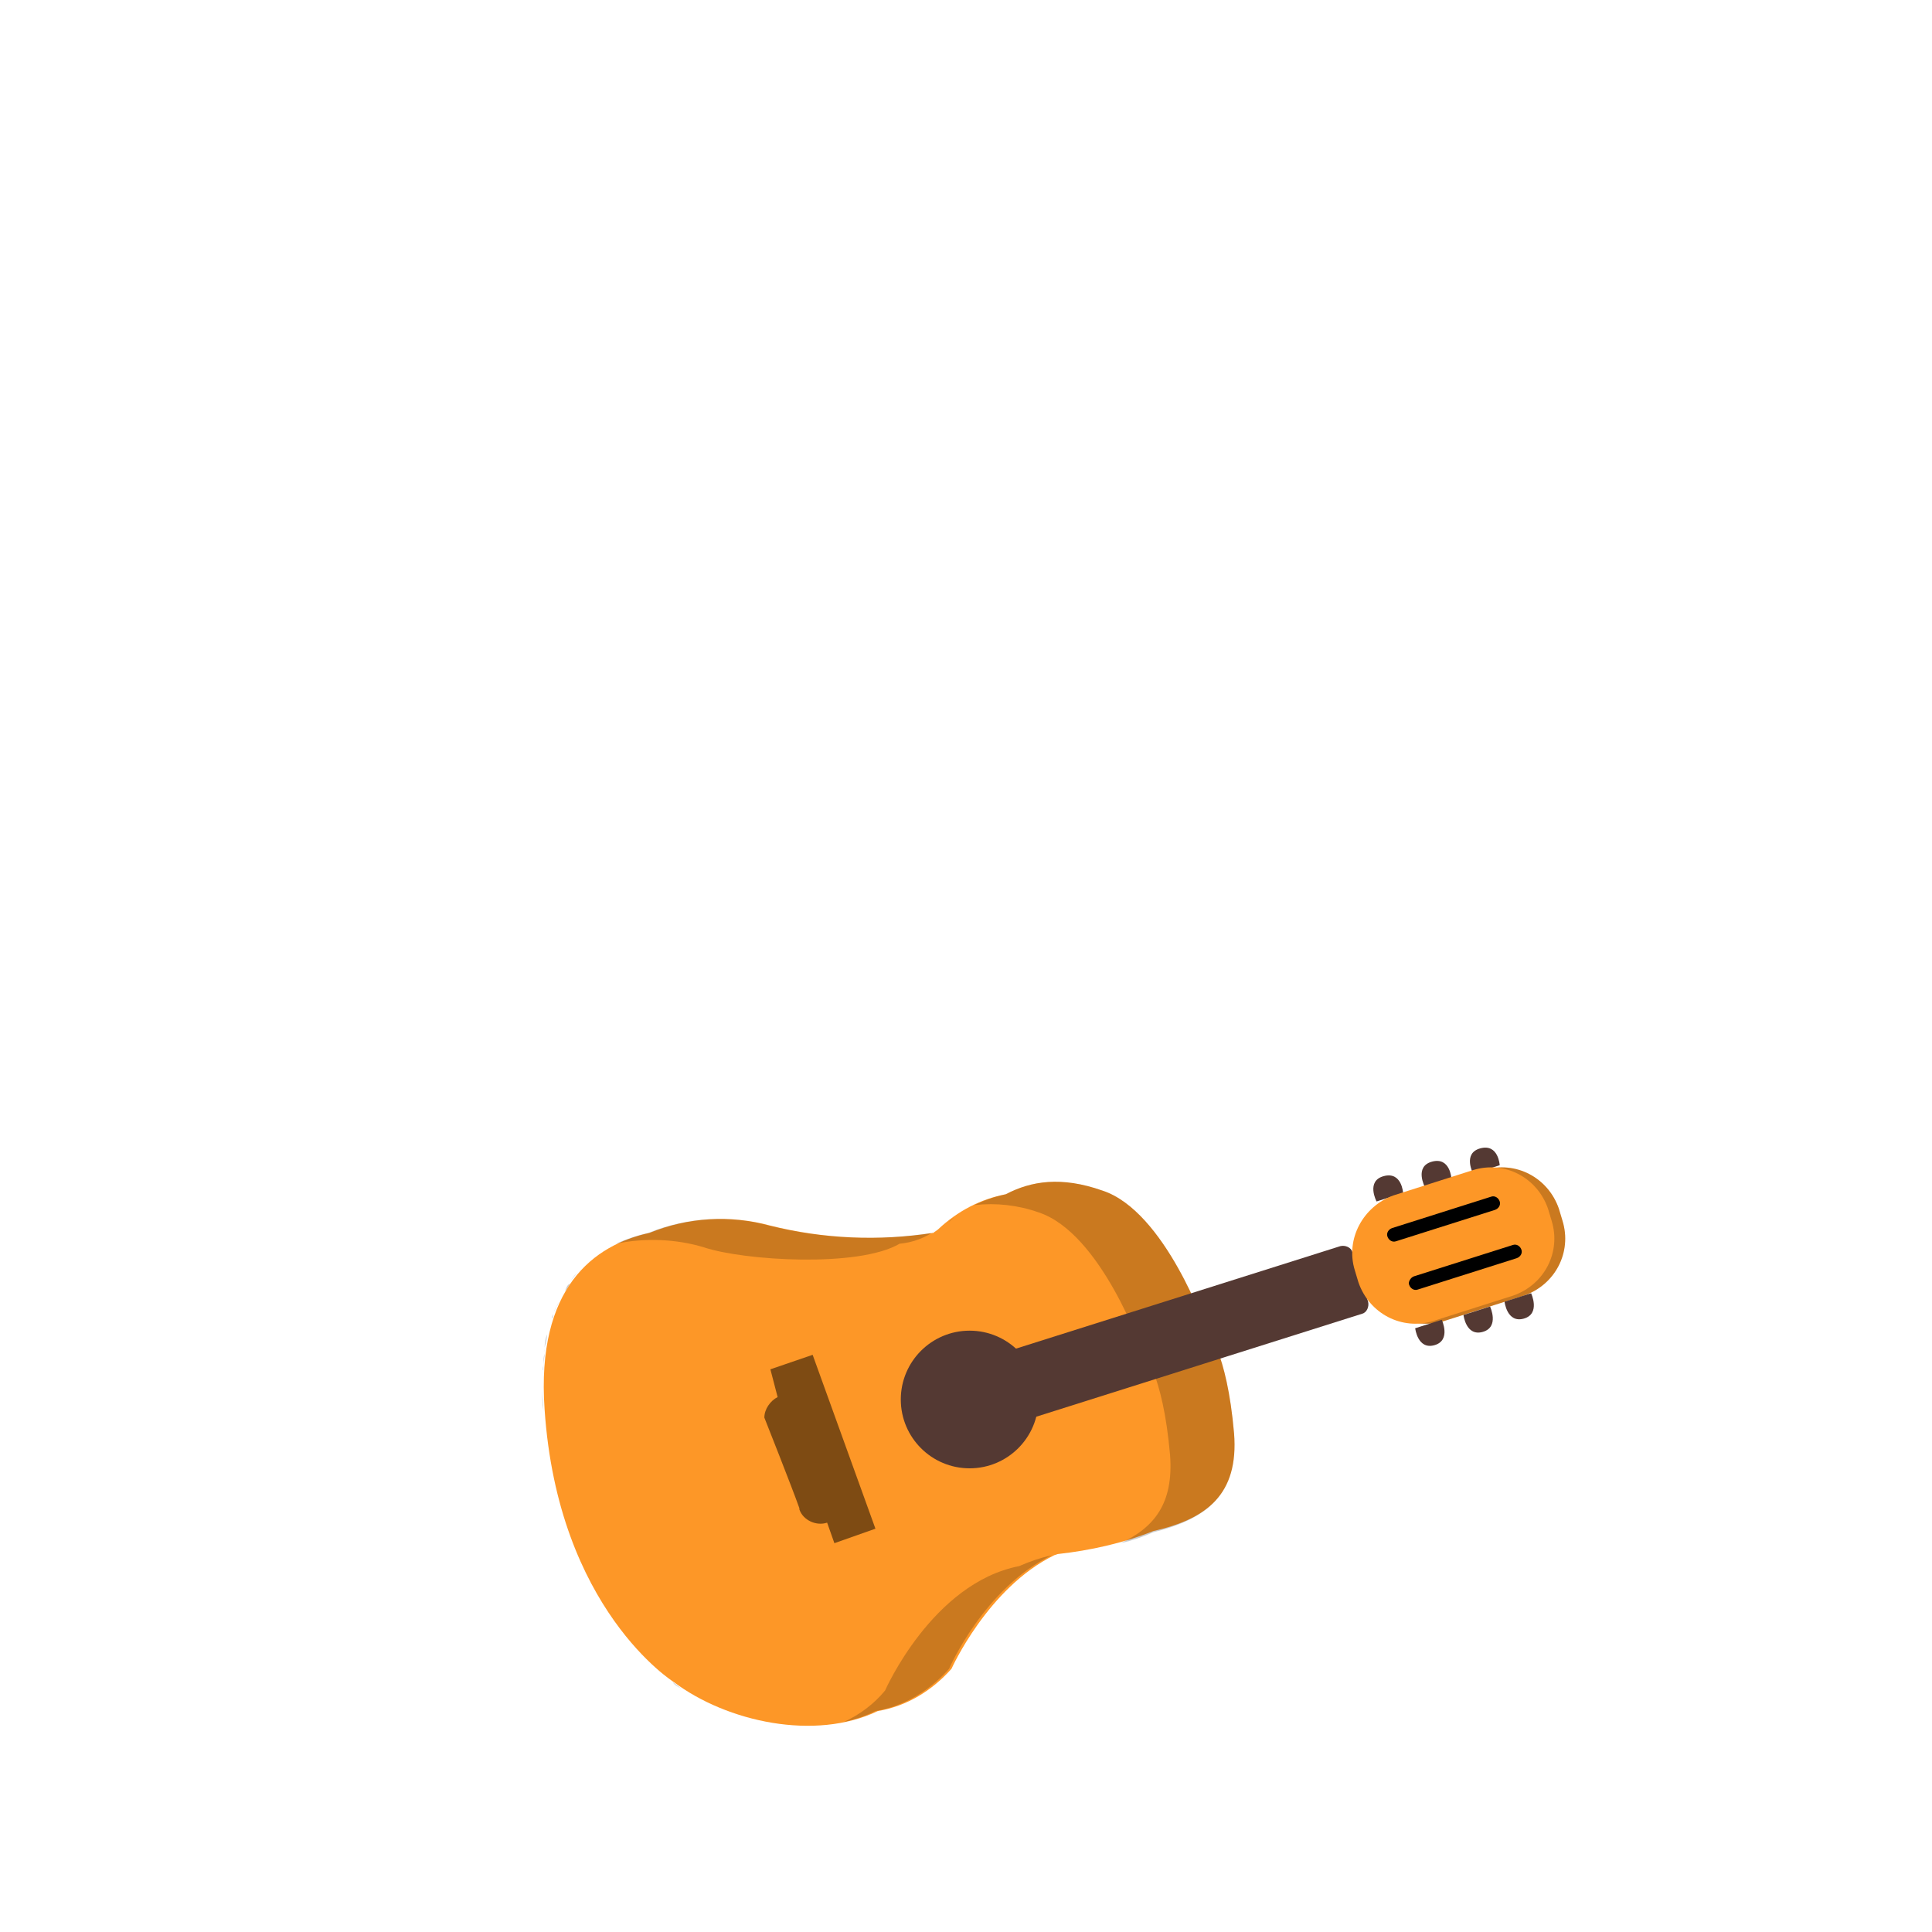
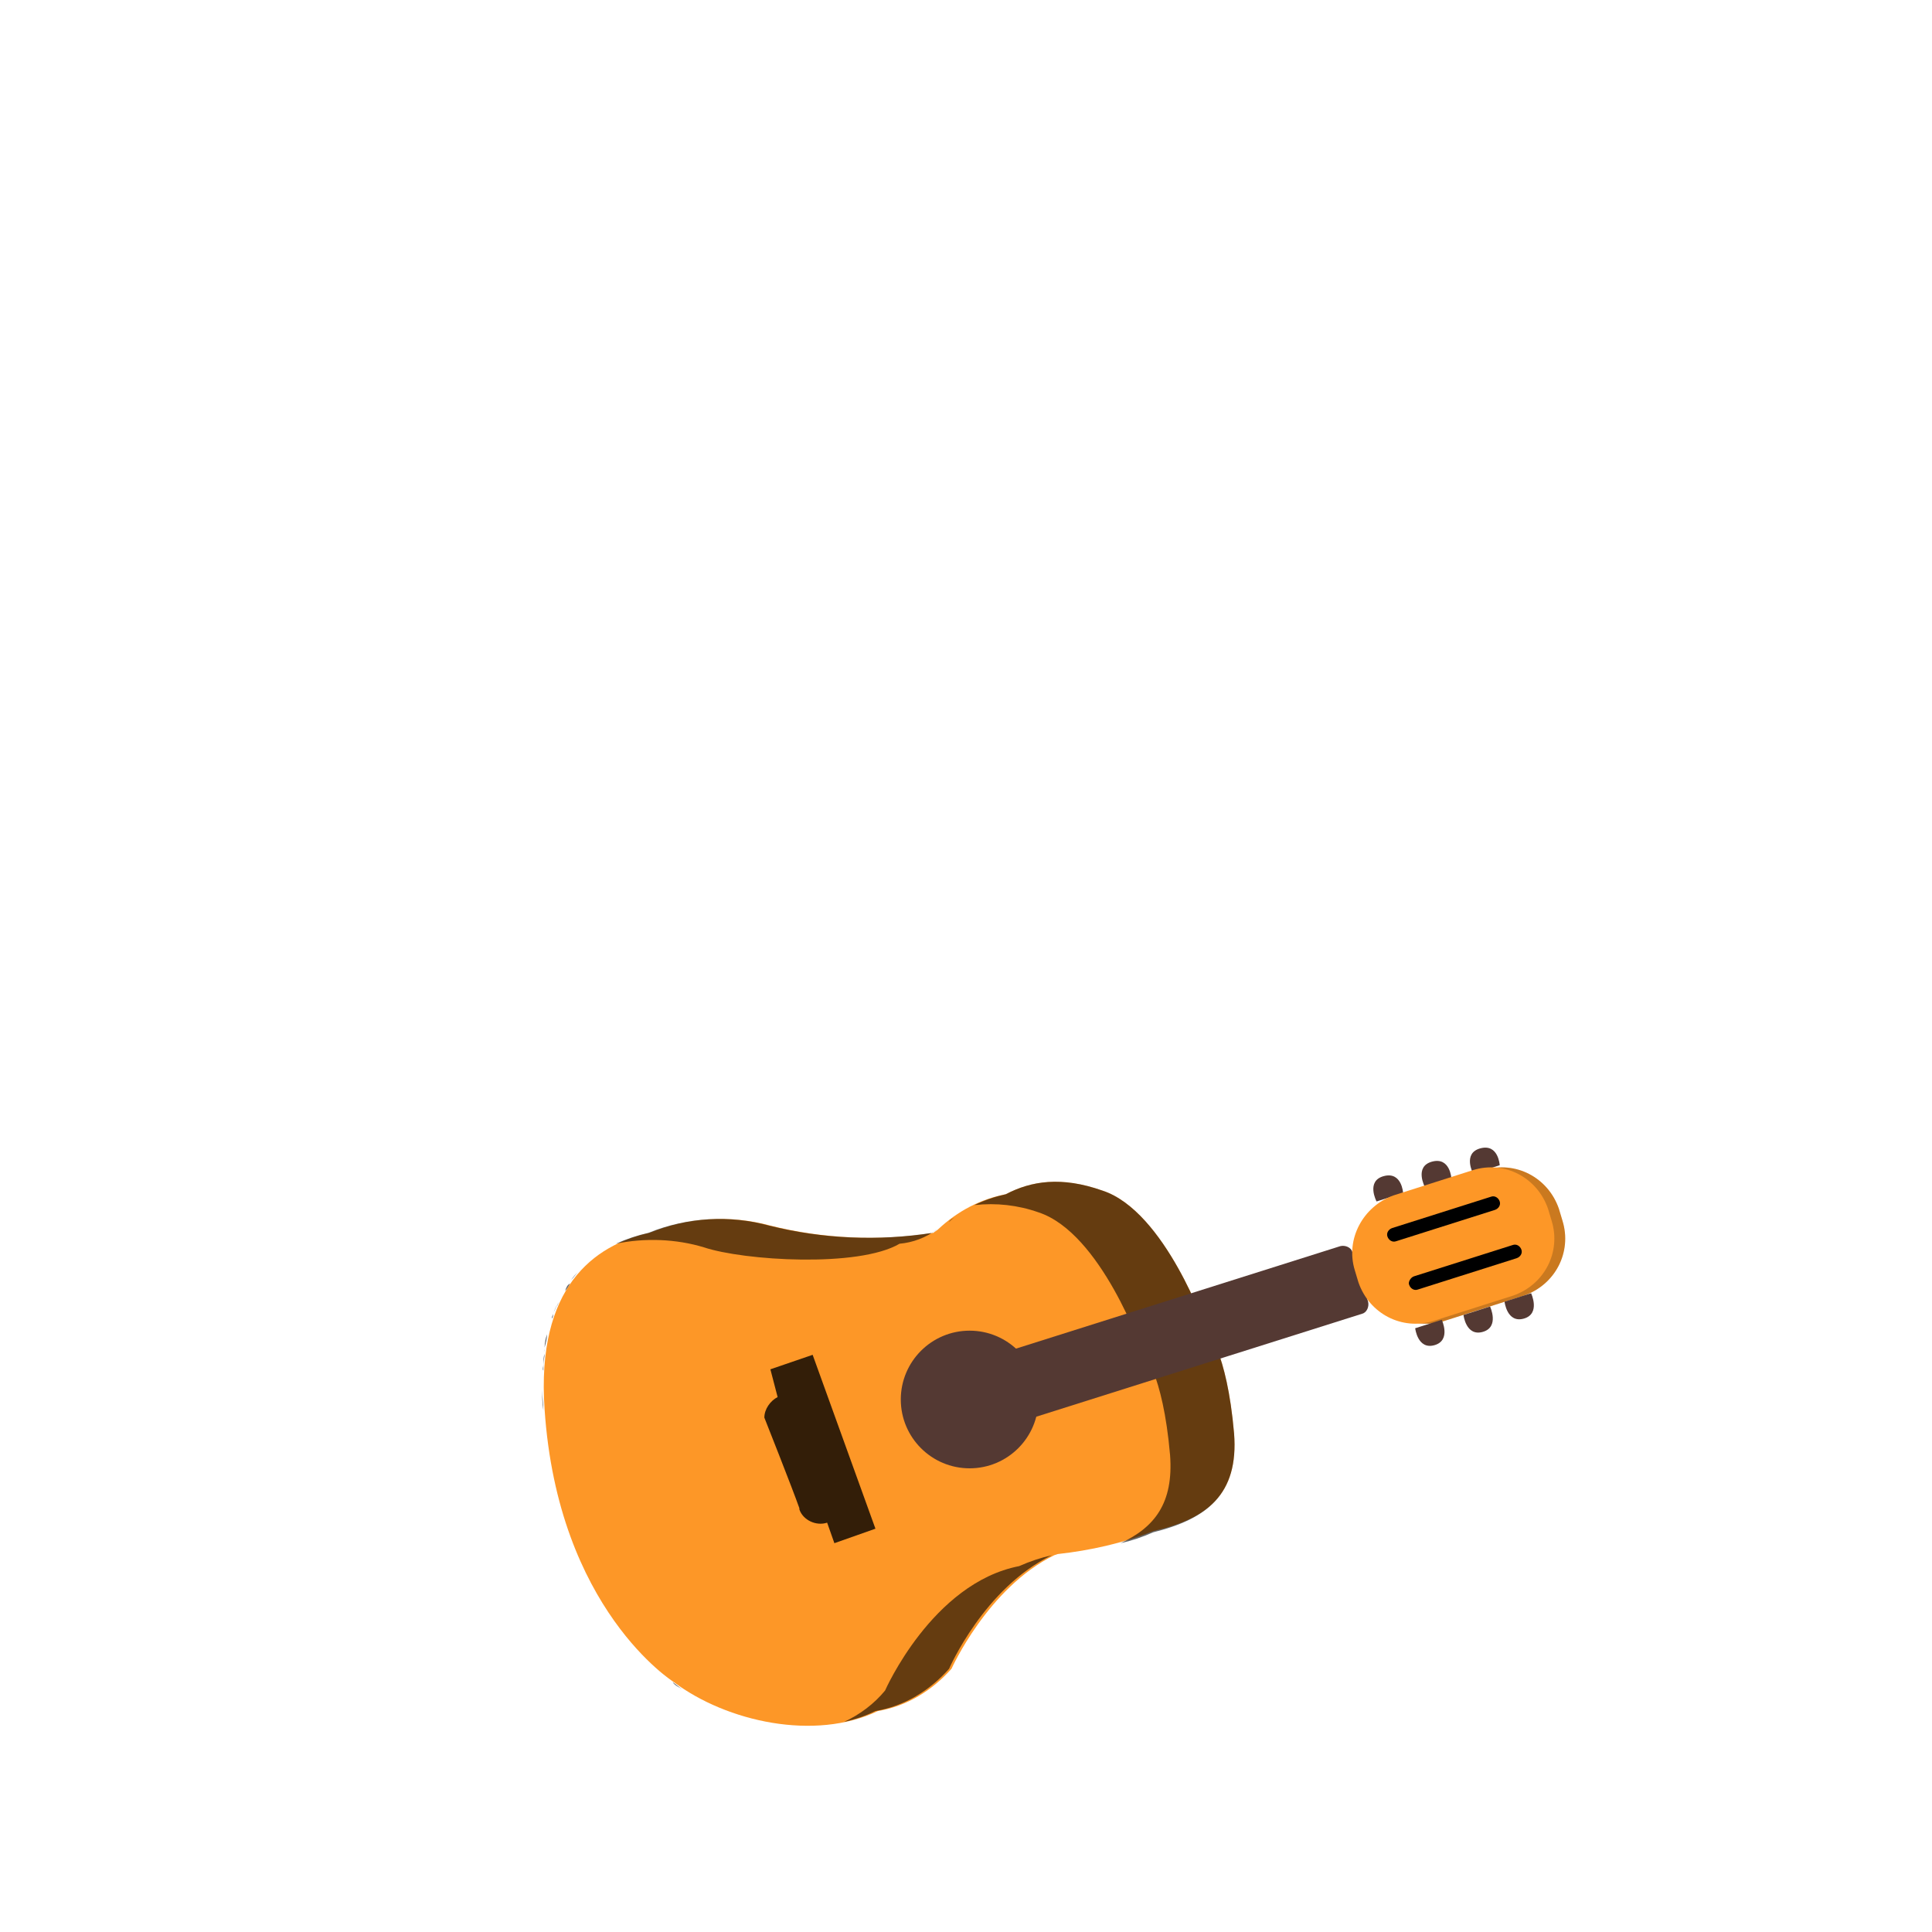
<svg xmlns="http://www.w3.org/2000/svg" version="1.1" id="Layer_1" x="0px" y="0px" viewBox="0 0 160 160" style="enable-background:new 0 0 160 160;" xml:space="preserve">
-   <style type="text/css">
+   <defs id="defs185" />
+   <style type="text/css" id="style2">
	.st0{fill:#FD9727;}
	.st1{opacity:0.2;}
	.st2{fill:#543933;}
	.st3{opacity:0.5;enable-background:new    ;}
	.st4{opacity:0.2;enable-background:new    ;}
</style>
-   <path class="st0" d="M102.2,118.7c-0.6-6.9-2.3-8.6-2.3-8.6s-3.4-9.8-8.6-11.5c-3.4-1.2-5.9-0.8-8,0.3c-2.1,0.4-4,1.4-5.6,2.9  c-0.1,0.1-0.3,0.2-0.4,0.3c-4.5,0.7-9.1,0.5-13.5-0.6c-3.3-0.9-6.8-0.7-10,0.6c-4.6,1-9.4,4.5-8.7,14.6  c1.1,16.6,10.7,22.6,10.7,22.6c4.4,3.3,11.7,4.9,16.9,2.4c2.4-0.4,4.5-1.7,6.1-3.5c0,0,3-6.7,8.5-9.4l0.3-0.1  c2.7-0.3,5.4-0.9,7.9-1.9C99.9,125.8,102.6,123.8,102.2,118.7z" />
-   <g class="st1">
-     <path d="M79.1,100.8c-0.2,0.1-0.3,0.2-0.5,0.4C78.7,101,78.9,100.9,79.1,100.8z" />
-     <path d="M79.8,100.3l-0.5,0.3L79.8,100.3z" />
-     <path d="M66.8,143c-0.4,0-0.8,0-1.3,0C66,143,66.4,143,66.8,143z" />
-     <path d="M78.4,101.3l-0.7,0.5L78.4,101.3z" />
-     <path d="M48.9,104.4l-0.3,0.3L48.9,104.4z" />
-     <path d="M80.5,99.9l-0.4,0.2L80.5,99.9z" />
-     <path d="M68.7,142.9l-0.6,0.1L68.7,142.9z" />
-     <path d="M50.3,103.4l-0.3,0.2L50.3,103.4z" />
-     <path d="M49.6,103.8l-0.3,0.2L49.6,103.8z" />
-     <path d="M67.7,143h-0.6H67.7z" />
-     <path d="M64.1,142.8l-0.6-0.1L64.1,142.8z" />
-     <path d="M59.5,141.5l-0.4-0.2L59.5,141.5z" />
-     <path d="M58.6,141.1l-0.4-0.2L58.6,141.1z" />
-     <path d="M65.1,142.9l-0.6-0.1L65.1,142.9z" />
-     <path d="M60.8,142l-0.5-0.2L60.8,142z" />
-     <path d="M63,142.6l-0.6-0.1L63,142.6z" />
-     <path d="M73.3,140c-0.9,1.1-2.1,2-3.4,2.6c0.9-0.2,1.8-0.5,2.6-0.9c2.4-0.4,4.5-1.7,6.1-3.5c0,0,2.9-6.7,8.5-9.4   c-0.9,0.2-1.8,0.5-2.7,0.9C77.2,131.1,73.3,140,73.3,140z" />
-     <path d="M57.7,140.6l-0.3-0.2L57.7,140.6z" />
-     <path d="M56.7,140.1l-0.3-0.2L56.7,140.1z" />
-     <path d="M47.3,106l-0.2,0.3L47.3,106z" />
-     <path d="M102.2,118.7c-0.6-6.9-2.3-8.6-2.3-8.6s-3.4-9.8-8.6-11.5c-3.4-1.2-5.9-0.8-8,0.3c-0.9,0.2-1.8,0.5-2.6,0.9   c1.8-0.2,3.6,0,5.3,0.6c5.2,1.7,8.6,11.5,8.6,11.5s1.7,1.7,2.3,8.6c0.3,4-1.3,6-4.1,7.3c0.9-0.2,1.8-0.5,2.7-0.9   C99.9,125.8,102.6,123.8,102.2,118.7z" />
-     <path d="M90,128.4l-0.8,0.1L90,128.4z" />
-     <path d="M45.4,110.3c0,0.1,0,0.1,0,0.2C45.4,110.5,45.4,110.4,45.4,110.3z" />
-     <path d="M91.2,128.2l-0.7,0.1L91.2,128.2z" />
-     <path d="M45.1,111.6c0,0.1,0,0.3-0.1,0.4C45.1,111.9,45.1,111.8,45.1,111.6z" />
-     <path d="M45,113c0,0.2,0,0.3,0,0.5C44.9,113.4,45,113.2,45,113z" />
-     <path d="M62,142.3l-0.5-0.1L62,142.3z" />
-     <path d="M92.3,127.9l-0.7,0.2L92.3,127.9z" />
-     <path d="M44.9,115.1c0-0.2,0-0.3,0-0.5C44.9,114.8,44.9,114.9,44.9,115.1z" />
-     <path d="M47.9,105.3c0.1-0.1,0.2-0.2,0.3-0.3C48.1,105.1,48,105.2,47.9,105.3z" />
-     <path d="M63.7,101.5c-3.3-0.9-6.8-0.7-10,0.6c-0.9,0.2-1.8,0.5-2.7,0.9c2.4-0.5,5-0.4,7.3,0.3c3.3,1.1,12.8,1.7,16.2-0.3   c1.1-0.1,2.2-0.5,3.1-1.2c-0.1,0.1-0.3,0.2-0.4,0.3C72.7,102.8,68.1,102.6,63.7,101.5z" />
-     <path d="M46.3,107.8c-0.1,0.1-0.1,0.3-0.2,0.4C46.2,108,46.2,107.9,46.3,107.8z" />
-     <path d="M45.8,108.8c0,0.1-0.1,0.2-0.1,0.4C45.8,109.1,45.8,109,45.8,108.8z" />
-     <path d="M69.7,142.7l-0.5,0.1L69.7,142.7z" />
-     <path d="M46.8,106.8l-0.2,0.4L46.8,106.8z" />
-     <path d="M88.7,128.6l-1.3,0.2L88.7,128.6z" />
-     <path d="M69.2,142.8l-0.5,0.1L69.2,142.8z" />
-     <path d="M92.7,127.8L92.7,127.8l-0.4,0.1L92.7,127.8z" />
-     <path d="M62.5,142.5l-0.5-0.1L62.5,142.5z" />
-     <path d="M89.1,128.6l-0.4,0.1L89.1,128.6z" />
-     <path d="M67.1,143L67.1,143z" />
-     <path d="M69.9,142.7L69.9,142.7l-0.2,0.1L69.9,142.7z" />
-     <path d="M90.4,128.3l-0.5,0.1L90.4,128.3z" />
-     <path d="M65.6,143h-0.4H65.6z" />
-     <path d="M91.7,128.1l-0.5,0.1L91.7,128.1z" />
-     <path d="M68.2,142.9h-0.4H68.2z" />
-     <path d="M63.5,142.7l-0.5-0.1L63.5,142.7z" />
-     <path d="M64.5,142.9l-0.4-0.1L64.5,142.9z" />
-     <path d="M47.9,105.3c-0.2,0.2-0.4,0.4-0.6,0.7C47.5,105.8,47.7,105.5,47.9,105.3z" />
-     <path d="M46.1,108.1c-0.1,0.2-0.2,0.5-0.3,0.7C45.9,108.6,46,108.4,46.1,108.1z" />
-     <path d="M45.3,110.5c-0.1,0.3-0.2,0.7-0.2,1.1C45.2,111.2,45.3,110.9,45.3,110.5z" />
-     <path d="M45.7,109.2c-0.1,0.4-0.2,0.7-0.3,1.1C45.5,109.9,45.6,109.6,45.7,109.2z" />
-     <path d="M46.6,107.2c-0.1,0.2-0.2,0.4-0.3,0.6C46.4,107.6,46.5,107.4,46.6,107.2z" />
-     <path d="M47.2,106.3c-0.1,0.2-0.2,0.4-0.4,0.6C46.9,106.6,47,106.4,47.2,106.3z" />
-     <path d="M45.1,112.1c0,0.3-0.1,0.6-0.1,1C45,112.7,45,112.4,45.1,112.1z" />
-     <path d="M80.5,99.9l0.2-0.1l0,0L80.5,99.9z" />
-     <path d="M50.3,103.4L51,103l0,0L50.3,103.4z" />
-     <path d="M44.9,113.5c0,0.3,0,0.7,0,1C44.9,114.2,44.9,113.9,44.9,113.5z" />
-     <path d="M48.2,105l0.4-0.4L48.2,105z" />
-     <path d="M45,116.8c0-0.6-0.1-1.1-0.1-1.7C44.9,115.6,44.9,116.2,45,116.8z" />
-     <path d="M80,100.2l-0.3,0.2L80,100.2z" />
-     <path d="M49.3,104.1l-0.4,0.3L49.3,104.1z" />
-     <path d="M58.2,140.9l-0.5-0.3L58.2,140.9z" />
-     <path d="M60.2,141.8l-0.7-0.2L60.2,141.8z" />
-     <path d="M56.5,139.9c-0.3-0.2-0.5-0.4-0.8-0.6C55.9,139.6,56.2,139.7,56.5,139.9z" />
-     <path d="M59.2,141.4l-0.6-0.3L59.2,141.4z" />
-     <path d="M57.3,140.4l-0.6-0.3L57.3,140.4z" />
-     <path d="M78.6,101.2l-0.2,0.1L78.6,101.2z" />
-     <path d="M87.1,128.9l0.4-0.1L87.1,128.9L87.1,128.9z" />
-     <path d="M50,103.6l-0.4,0.2L50,103.6z" />
-     <path d="M61.5,142.2l-0.7-0.2L61.5,142.2z" />
-     <path d="M79.3,100.6l-0.2,0.2L79.3,100.6z" />
+   <path class="st0" d="M102.2,118.7c-0.6-6.9-2.3-8.6-2.3-8.6s-3.4-9.8-8.6-11.5c-3.4-1.2-5.9-0.8-8,0.3c-2.1,0.4-4,1.4-5.6,2.9  c-0.1,0.1-0.3,0.2-0.4,0.3c-4.5,0.7-9.1,0.5-13.5-0.6c-3.3-0.9-6.8-0.7-10,0.6c-4.6,1-9.4,4.5-8.7,14.6  c1.1,16.6,10.7,22.6,10.7,22.6c4.4,3.3,11.7,4.9,16.9,2.4c2.4-0.4,4.5-1.7,6.1-3.5c0,0,3-6.7,8.5-9.4l0.3-0.1  c2.7-0.3,5.4-0.9,7.9-1.9C99.9,125.8,102.6,123.8,102.2,118.7z" id="path6" />
+   <g class="st1" id="g152" style="opacity:0.6">
+     <path d="M79.1,100.8c-0.2,0.1-0.3,0.2-0.5,0.4C78.7,101,78.9,100.9,79.1,100.8z" id="path8" style="" />
+     <path d="M79.8,100.3l-0.5,0.3L79.8,100.3z" id="path10" style="" />
+     <path d="M66.8,143c-0.4,0-0.8,0-1.3,0C66,143,66.4,143,66.8,143z" id="path12" style="" />
+     <path d="M78.4,101.3l-0.7,0.5L78.4,101.3z" id="path14" style="" />
+     <path d="M48.9,104.4l-0.3,0.3L48.9,104.4z" id="path16" style="" />
+     <path d="M80.5,99.9l-0.4,0.2L80.5,99.9z" id="path18" style="" />
+     <path d="M68.7,142.9l-0.6,0.1L68.7,142.9z" id="path20" style="" />
+     <path d="M50.3,103.4l-0.3,0.2L50.3,103.4z" id="path22" style="" />
+     <path d="M49.6,103.8l-0.3,0.2L49.6,103.8z" id="path24" style="" />
+     <path d="M67.7,143h-0.6H67.7z" id="path26" style="" />
+     <path d="M64.1,142.8l-0.6-0.1L64.1,142.8z" id="path28" style="" />
+     <path d="M59.5,141.5l-0.4-0.2L59.5,141.5z" id="path30" style="" />
+     <path d="M58.6,141.1l-0.4-0.2L58.6,141.1z" id="path32" style="" />
+     <path d="M65.1,142.9l-0.6-0.1L65.1,142.9z" id="path34" style="" />
+     <path d="M60.8,142l-0.5-0.2L60.8,142z" id="path36" style="" />
+     <path d="M63,142.6l-0.6-0.1L63,142.6z" id="path38" style="" />
+     <path d="M73.3,140c-0.9,1.1-2.1,2-3.4,2.6c0.9-0.2,1.8-0.5,2.6-0.9c2.4-0.4,4.5-1.7,6.1-3.5c0,0,2.9-6.7,8.5-9.4   c-0.9,0.2-1.8,0.5-2.7,0.9C77.2,131.1,73.3,140,73.3,140z" id="path40" style="" />
+     <path d="M57.7,140.6l-0.3-0.2L57.7,140.6z" id="path42" style="" />
+     <path d="M56.7,140.1l-0.3-0.2L56.7,140.1z" id="path44" style="" />
+     <path d="M47.3,106l-0.2,0.3L47.3,106z" id="path46" style="" />
+     <path d="M102.2,118.7c-0.6-6.9-2.3-8.6-2.3-8.6s-3.4-9.8-8.6-11.5c-3.4-1.2-5.9-0.8-8,0.3c-0.9,0.2-1.8,0.5-2.6,0.9   c1.8-0.2,3.6,0,5.3,0.6c5.2,1.7,8.6,11.5,8.6,11.5s1.7,1.7,2.3,8.6c0.3,4-1.3,6-4.1,7.3c0.9-0.2,1.8-0.5,2.7-0.9   C99.9,125.8,102.6,123.8,102.2,118.7z" id="path48" style="" />
+     <path d="M90,128.4l-0.8,0.1L90,128.4z" id="path50" style="" />
+     <path d="M45.4,110.3c0,0.1,0,0.1,0,0.2C45.4,110.5,45.4,110.4,45.4,110.3z" id="path52" style="" />
+     <path d="M91.2,128.2l-0.7,0.1L91.2,128.2z" id="path54" style="" />
+     <path d="M45.1,111.6c0,0.1,0,0.3-0.1,0.4C45.1,111.9,45.1,111.8,45.1,111.6z" id="path56" style="" />
+     <path d="M45,113c0,0.2,0,0.3,0,0.5C44.9,113.4,45,113.2,45,113z" id="path58" style="" />
+     <path d="M62,142.3l-0.5-0.1L62,142.3z" id="path60" style="" />
+     <path d="M92.3,127.9l-0.7,0.2L92.3,127.9z" id="path62" style="" />
+     <path d="M44.9,115.1c0-0.2,0-0.3,0-0.5C44.9,114.8,44.9,114.9,44.9,115.1z" id="path64" style="" />
+     <path d="M47.9,105.3c0.1-0.1,0.2-0.2,0.3-0.3C48.1,105.1,48,105.2,47.9,105.3z" id="path66" style="" />
+     <path d="M63.7,101.5c-3.3-0.9-6.8-0.7-10,0.6c-0.9,0.2-1.8,0.5-2.7,0.9c2.4-0.5,5-0.4,7.3,0.3c3.3,1.1,12.8,1.7,16.2-0.3   c1.1-0.1,2.2-0.5,3.1-1.2c-0.1,0.1-0.3,0.2-0.4,0.3C72.7,102.8,68.1,102.6,63.7,101.5z" id="path68" style="" />
+     <path d="M46.3,107.8c-0.1,0.1-0.1,0.3-0.2,0.4C46.2,108,46.2,107.9,46.3,107.8z" id="path70" style="" />
+     <path d="M45.8,108.8c0,0.1-0.1,0.2-0.1,0.4C45.8,109.1,45.8,109,45.8,108.8z" id="path72" style="" />
+     <path d="M69.7,142.7l-0.5,0.1L69.7,142.7z" id="path74" style="" />
+     <path d="M46.8,106.8l-0.2,0.4L46.8,106.8z" id="path76" style="" />
+     <path d="M88.7,128.6l-1.3,0.2L88.7,128.6z" id="path78" style="" />
+     <path d="M69.2,142.8l-0.5,0.1L69.2,142.8z" id="path80" style="" />
+     <path d="M92.7,127.8L92.7,127.8l-0.4,0.1L92.7,127.8z" id="path82" style="" />
+     <path d="M62.5,142.5l-0.5-0.1L62.5,142.5z" id="path84" style="" />
+     <path d="M89.1,128.6l-0.4,0.1L89.1,128.6z" id="path86" style="" />
+     <path d="M67.1,143L67.1,143z" id="path88" style="" />
+     <path d="M69.9,142.7L69.9,142.7l-0.2,0.1L69.9,142.7z" id="path90" style="" />
+     <path d="M90.4,128.3l-0.5,0.1L90.4,128.3z" id="path92" style="" />
+     <path d="M65.6,143h-0.4H65.6z" id="path94" style="" />
+     <path d="M91.7,128.1l-0.5,0.1L91.7,128.1z" id="path96" style="" />
+     <path d="M68.2,142.9h-0.4H68.2z" id="path98" style="" />
+     <path d="M63.5,142.7l-0.5-0.1L63.5,142.7z" id="path100" style="" />
+     <path d="M64.5,142.9l-0.4-0.1L64.5,142.9z" id="path102" style="" />
+     <path d="M47.9,105.3c-0.2,0.2-0.4,0.4-0.6,0.7C47.5,105.8,47.7,105.5,47.9,105.3z" id="path104" style="" />
+     <path d="M46.1,108.1c-0.1,0.2-0.2,0.5-0.3,0.7C45.9,108.6,46,108.4,46.1,108.1z" id="path106" style="" />
+     <path d="M45.3,110.5c-0.1,0.3-0.2,0.7-0.2,1.1C45.2,111.2,45.3,110.9,45.3,110.5z" id="path108" style="" />
+     <path d="M45.7,109.2c-0.1,0.4-0.2,0.7-0.3,1.1C45.5,109.9,45.6,109.6,45.7,109.2z" id="path110" style="" />
+     <path d="M46.6,107.2c-0.1,0.2-0.2,0.4-0.3,0.6C46.4,107.6,46.5,107.4,46.6,107.2z" id="path112" style="" />
+     <path d="M47.2,106.3c-0.1,0.2-0.2,0.4-0.4,0.6C46.9,106.6,47,106.4,47.2,106.3z" id="path114" style="" />
+     <path d="M45.1,112.1c0,0.3-0.1,0.6-0.1,1C45,112.7,45,112.4,45.1,112.1z" id="path116" style="" />
+     <path d="M80.5,99.9l0.2-0.1l0,0L80.5,99.9z" id="path118" style="" />
+     <path d="M50.3,103.4L51,103l0,0L50.3,103.4z" id="path120" style="" />
+     <path d="M44.9,113.5c0,0.3,0,0.7,0,1C44.9,114.2,44.9,113.9,44.9,113.5z" id="path122" style="" />
+     <path d="M48.2,105l0.4-0.4L48.2,105z" id="path124" style="" />
+     <path d="M45,116.8c0-0.6-0.1-1.1-0.1-1.7C44.9,115.6,44.9,116.2,45,116.8z" id="path126" style="" />
+     <path d="M80,100.2l-0.3,0.2L80,100.2z" id="path128" style="" />
+     <path d="M49.3,104.1l-0.4,0.3L49.3,104.1z" id="path130" style="" />
+     <path d="M58.2,140.9l-0.5-0.3L58.2,140.9z" id="path132" style="" />
+     <path d="M60.2,141.8l-0.7-0.2L60.2,141.8z" id="path134" style="" />
+     <path d="M56.5,139.9c-0.3-0.2-0.5-0.4-0.8-0.6C55.9,139.6,56.2,139.7,56.5,139.9z" id="path136" style="" />
+     <path d="M59.2,141.4l-0.6-0.3L59.2,141.4z" id="path138" style="" />
+     <path d="M57.3,140.4l-0.6-0.3L57.3,140.4z" id="path140" style="" />
+     <path d="M78.6,101.2l-0.2,0.1L78.6,101.2z" id="path142" style="" />
+     <path d="M87.1,128.9l0.4-0.1L87.1,128.9L87.1,128.9z" id="path144" style="" />
+     <path d="M50,103.6l-0.4,0.2L50,103.6z" id="path146" style="" />
+     <path d="M61.5,142.2l-0.7-0.2L61.5,142.2z" id="path148" style="" />
+     <path d="M79.3,100.6l-0.2,0.2L79.3,100.6z" id="path150" style="" />
  </g>
-   <circle class="st2" cx="80.3" cy="115.9" r="5.7" />
-   <path class="st2" d="M82.2,112.3l28.8-9.1c0.4-0.1,0.9,0.1,1,0.5l1.3,4.1c0.1,0.4-0.1,0.9-0.5,1l-28.8,9.1c-0.4,0.1-0.9-0.1-1-0.5  l-1.3-4.1C81.5,112.8,81.7,112.4,82.2,112.3z" />
-   <path class="st3" d="M67.3,112.2l5.2,14.4l-3.4,1.2l-0.6-1.7c-0.9,0.3-2-0.2-2.3-1.1c0,0,0,0,0-0.1c-0.6-1.7-2.9-7.5-2.9-7.5  c0-0.7,0.5-1.4,1.1-1.7l-0.6-2.3L67.3,112.2z" />
-   <path class="st0" d="M116.3,99l6.6-2.1c2.6-0.8,5.3,0.6,6.2,3.2l0.3,1c0.8,2.6-0.6,5.3-3.2,6.2l-6.6,2.1c-2.6,0.8-5.3-0.6-6.2-3.2  l-0.3-1C112.3,102.6,113.7,99.9,116.3,99z" />
-   <path class="st4" d="M116.3,99l6.6-2.1c2.6-0.8,5.3,0.6,6.2,3.2l0.3,1c0.8,2.6-0.6,5.3-3.2,6.2l-6.6,2.1c-2.6,0.8-5.3-0.6-6.2-3.2  l-0.3-1C112.3,102.6,113.7,99.9,116.3,99z" />
-   <path class="st2" d="M114,99.5c0,0-0.9-1.7,0.6-2.1s1.6,1.4,1.6,1.4L114,99.5z" />
-   <path class="st2" d="M119.4,109.3c0,0,0.8,1.7-0.6,2.1s-1.6-1.4-1.6-1.4L119.4,109.3z" />
-   <path class="st2" d="M123.4,108.2c0,0,0.8,1.7-0.6,2.1s-1.6-1.4-1.6-1.4L123.4,108.2z" />
-   <path class="st2" d="M126.8,107.1c0,0,0.8,1.7-0.6,2.1s-1.6-1.4-1.6-1.4L126.8,107.1z" />
-   <path class="st2" d="M118,98.3c0,0-0.9-1.7,0.6-2.1s1.6,1.4,1.6,1.4L118,98.3z" />
-   <path class="st2" d="M122,97.2c0,0-0.9-1.7,0.6-2.1s1.6,1.4,1.6,1.4L122,97.2z" />
-   <path class="st0" d="M115.4,99l6.6-2.1c2.6-0.8,5.3,0.6,6.2,3.2l0.3,1c0.8,2.6-0.6,5.3-3.2,6.2l-6.6,2.1c-2.6,0.8-5.3-0.6-6.2-3.2  l-0.3-1C111.4,102.6,112.9,99.9,115.4,99z" />
-   <path d="M115.3,101.7l8.2-2.6c0.3-0.1,0.6,0.1,0.7,0.4l0,0c0.1,0.3-0.1,0.6-0.4,0.7l-8.2,2.6c-0.3,0.1-0.6-0.1-0.7-0.4l0,0  C114.8,102.1,115,101.8,115.3,101.7z" />
-   <path d="M117.1,105.7l8.2-2.6c0.3-0.1,0.6,0.1,0.7,0.4l0,0c0.1,0.3-0.1,0.6-0.4,0.7l-8.2,2.6c-0.3,0.1-0.6-0.1-0.7-0.4l0,0  C116.6,106.2,116.8,105.8,117.1,105.7z" />
+   <circle class="st2" cx="80.3" cy="115.9" r="5.7" id="circle154" />
+   <path class="st2" d="M82.2,112.3l28.8-9.1c0.4-0.1,0.9,0.1,1,0.5l1.3,4.1c0.1,0.4-0.1,0.9-0.5,1l-28.8,9.1c-0.4,0.1-0.9-0.1-1-0.5  l-1.3-4.1C81.5,112.8,81.7,112.4,82.2,112.3z" id="path156" />
+   <path class="st3" d="M67.3,112.2l5.2,14.4l-3.4,1.2l-0.6-1.7c-0.9,0.3-2-0.2-2.3-1.1c0,0,0,0,0-0.1c-0.6-1.7-2.9-7.5-2.9-7.5  c0-0.7,0.5-1.4,1.1-1.7l-0.6-2.3L67.3,112.2z" id="path158" style="opacity:0.8" />
+   <path class="st0" d="M116.3,99l6.6-2.1c2.6-0.8,5.3,0.6,6.2,3.2l0.3,1c0.8,2.6-0.6,5.3-3.2,6.2l-6.6,2.1c-2.6,0.8-5.3-0.6-6.2-3.2  l-0.3-1C112.3,102.6,113.7,99.9,116.3,99z" id="path160" />
+   <path class="st4" d="M116.3,99l6.6-2.1c2.6-0.8,5.3,0.6,6.2,3.2l0.3,1c0.8,2.6-0.6,5.3-3.2,6.2l-6.6,2.1c-2.6,0.8-5.3-0.6-6.2-3.2  l-0.3-1C112.3,102.6,113.7,99.9,116.3,99z" id="path162" />
+   <path class="st2" d="M114,99.5c0,0-0.9-1.7,0.6-2.1s1.6,1.4,1.6,1.4L114,99.5z" id="path164" />
+   <path class="st2" d="M119.4,109.3c0,0,0.8,1.7-0.6,2.1s-1.6-1.4-1.6-1.4L119.4,109.3z" id="path166" />
+   <path class="st2" d="M123.4,108.2c0,0,0.8,1.7-0.6,2.1s-1.6-1.4-1.6-1.4L123.4,108.2z" id="path168" />
+   <path class="st2" d="M126.8,107.1c0,0,0.8,1.7-0.6,2.1s-1.6-1.4-1.6-1.4L126.8,107.1z" id="path170" />
+   <path class="st2" d="M118,98.3c0,0-0.9-1.7,0.6-2.1s1.6,1.4,1.6,1.4L118,98.3z" id="path172" />
+   <path class="st2" d="M122,97.2c0,0-0.9-1.7,0.6-2.1s1.6,1.4,1.6,1.4L122,97.2z" id="path174" />
+   <path class="st0" d="M115.4,99l6.6-2.1c2.6-0.8,5.3,0.6,6.2,3.2l0.3,1c0.8,2.6-0.6,5.3-3.2,6.2l-6.6,2.1c-2.6,0.8-5.3-0.6-6.2-3.2  l-0.3-1C111.4,102.6,112.9,99.9,115.4,99z" id="path176" />
+   <path d="M115.3,101.7l8.2-2.6c0.3-0.1,0.6,0.1,0.7,0.4l0,0c0.1,0.3-0.1,0.6-0.4,0.7l-8.2,2.6c-0.3,0.1-0.6-0.1-0.7-0.4l0,0  C114.8,102.1,115,101.8,115.3,101.7z" id="path178" />
+   <path d="M117.1,105.7l8.2-2.6c0.3-0.1,0.6,0.1,0.7,0.4l0,0c0.1,0.3-0.1,0.6-0.4,0.7l-8.2,2.6c-0.3,0.1-0.6-0.1-0.7-0.4l0,0  C116.6,106.2,116.8,105.8,117.1,105.7z" id="path180" />
</svg>
